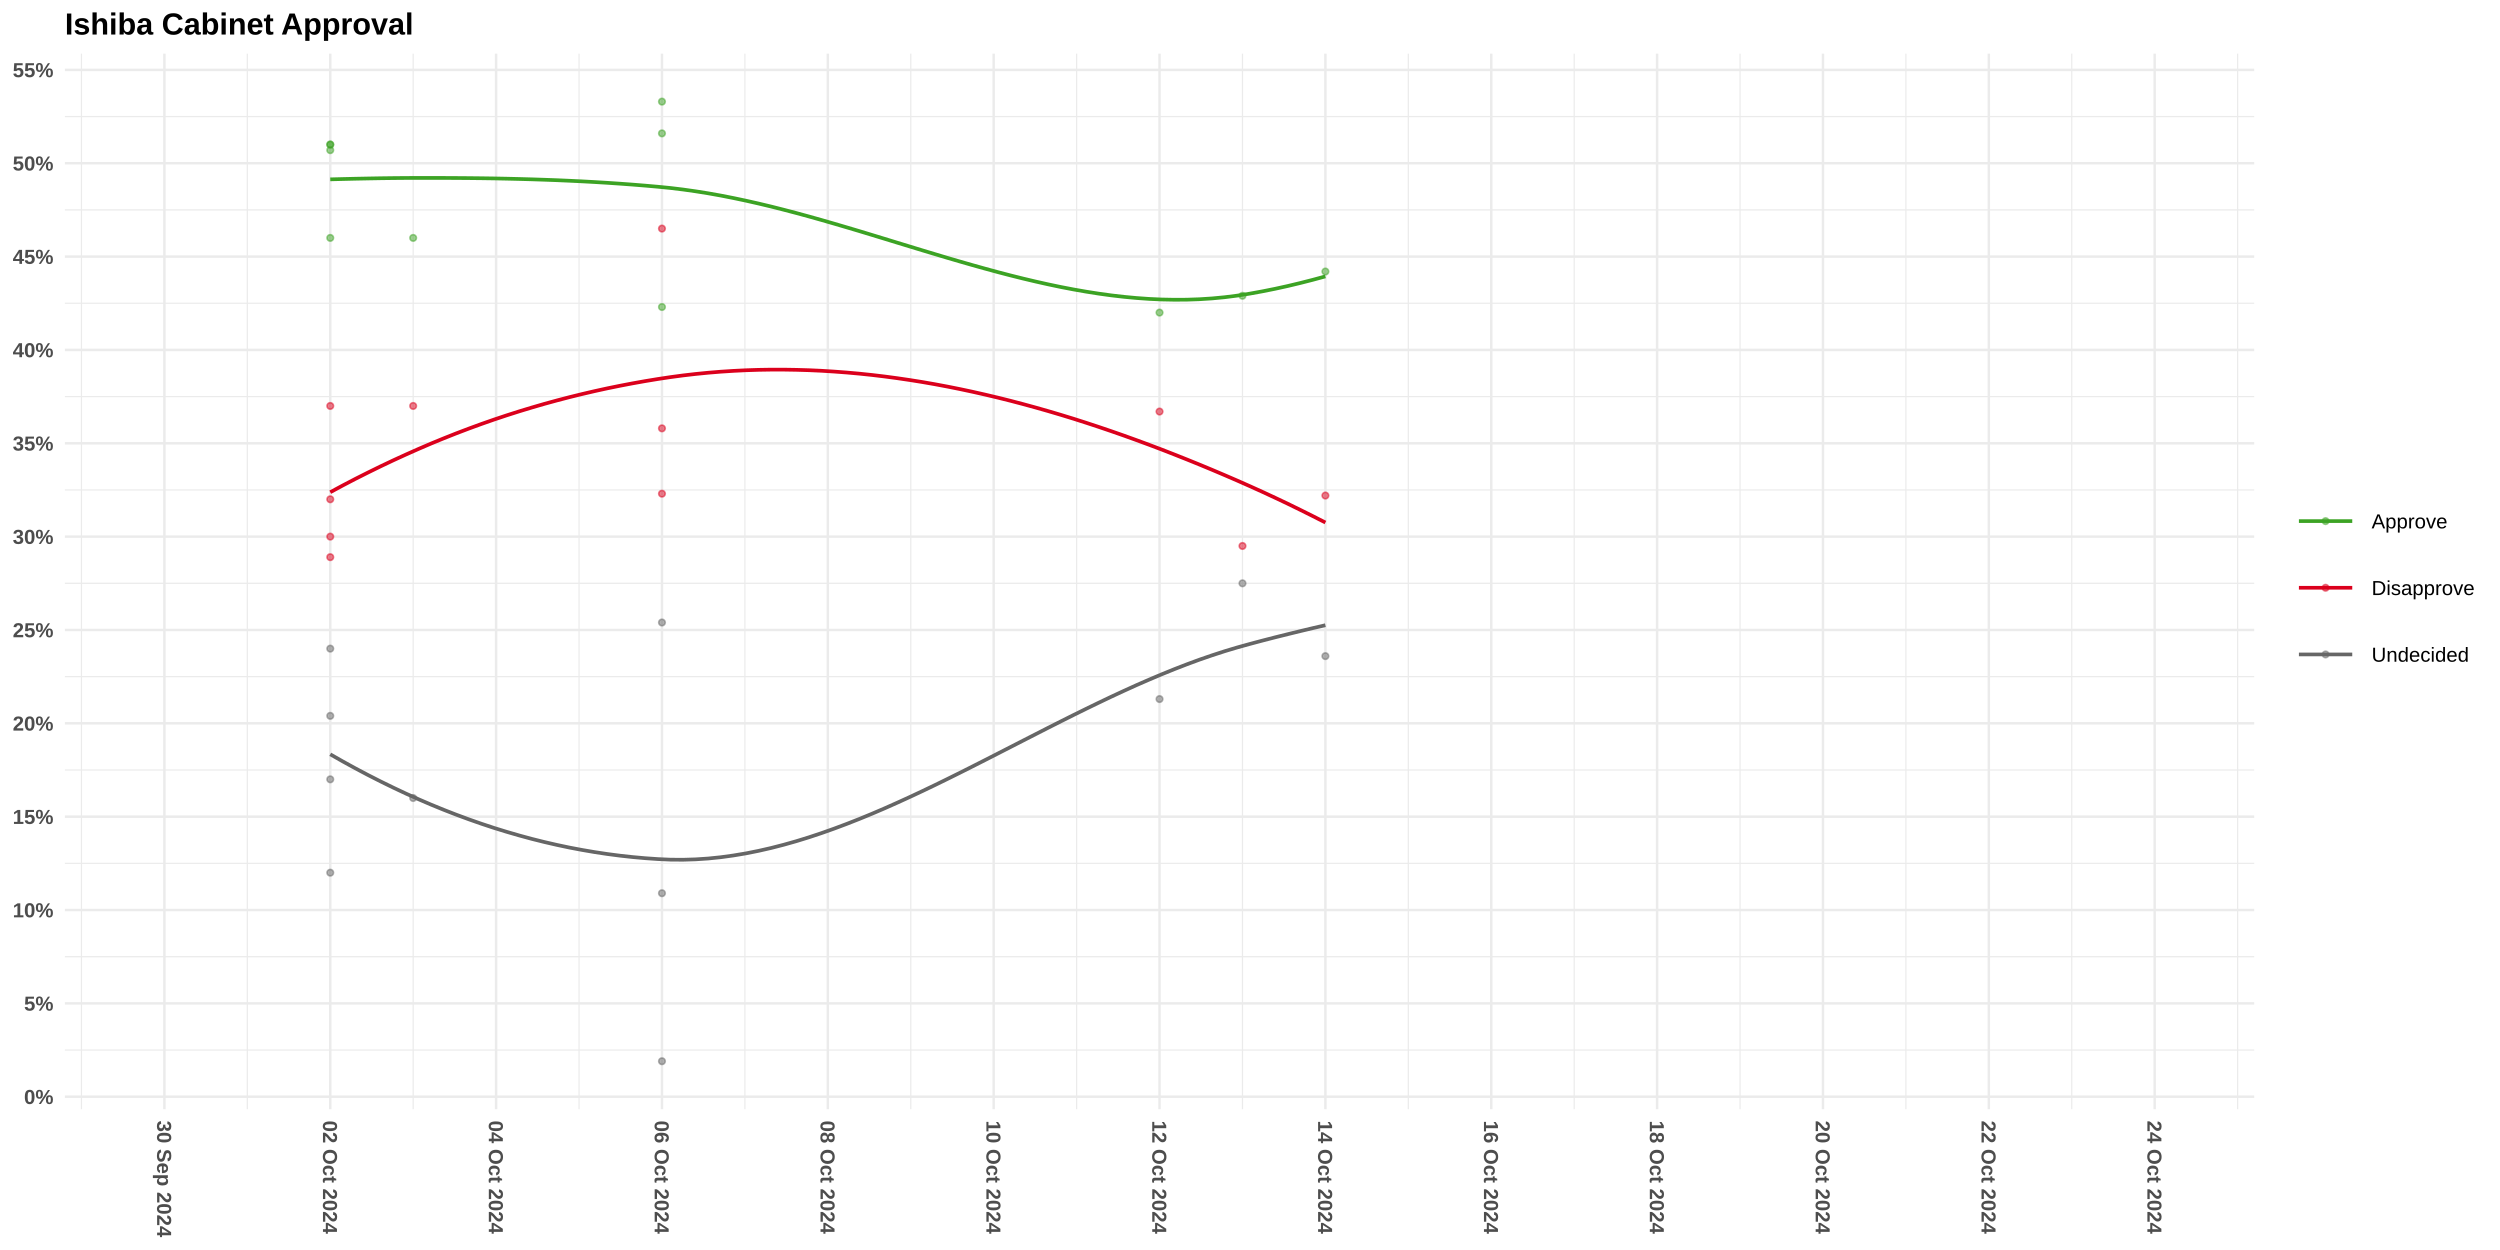
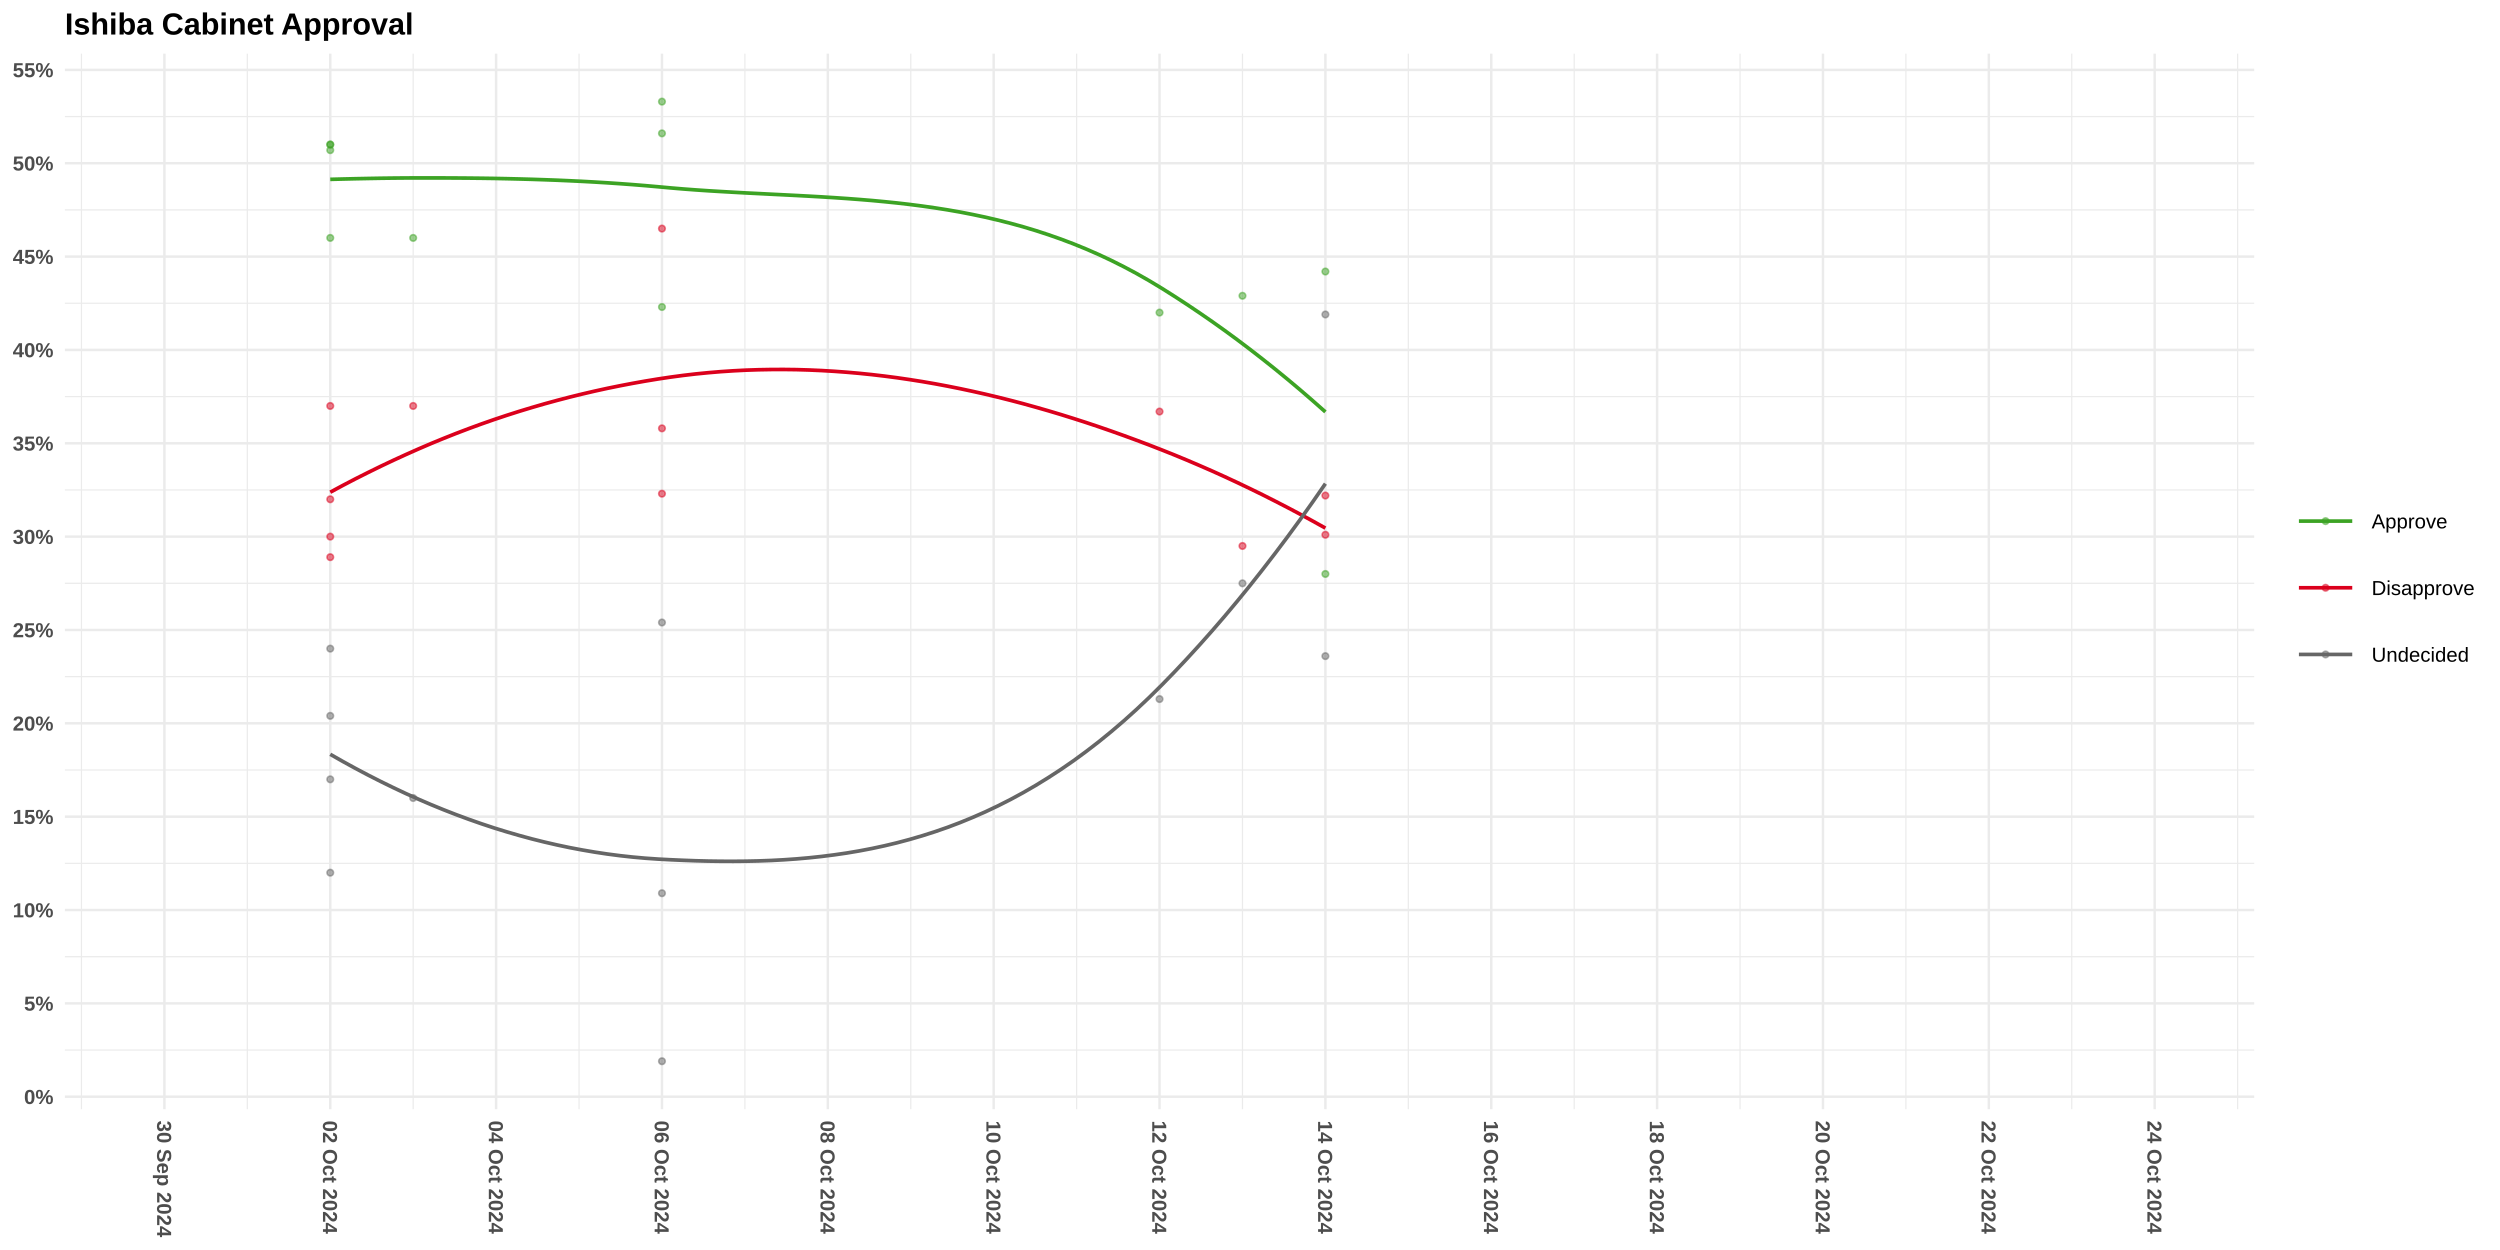
<svg xmlns="http://www.w3.org/2000/svg" class="svglite" width="1080.00pt" height="540.00pt" viewBox="0 0 1080.00 540.00">
  <defs>
    <style type="text/css">
    line, polyline, polygon, path, rect, circle {
      fill: none;
      stroke: #000000;
      stroke-linecap: round;
      stroke-linejoin: round;
      stroke-miterlimit: 10.00;
    }
    text {
      white-space: pre;
    }
  </style>
  </defs>
  <rect width="100%" height="100%" style="stroke: none; fill: #FFFFFF;" />
  <defs>
    <clipPath id="cpMC4wMHwxMDgwLjAwfDAuMDB8NTQwLjAw">
      <rect x="0.00" y="0.00" width="1080.00" height="540.00" />
    </clipPath>
  </defs>
  <g clip-path="url(#cpMC4wMHwxMDgwLjAwfDAuMDB8NTQwLjAw)">
    <rect x="0.00" y="0.00" width="1080.00" height="540.00" style="stroke-width: 1.07; stroke: #FFFFFF; fill: #FFFFFF;" />
  </g>
  <defs>
    <clipPath id="cpMjguMDN8OTczLjgxfDIzLjE4fDQ3OS4xOA==">
      <rect x="28.03" y="23.18" width="945.78" height="456.00" />
    </clipPath>
  </defs>
  <g clip-path="url(#cpMjguMDN8OTczLjgxfDIzLjE4fDQ3OS4xOA==)">
    <rect x="28.03" y="23.18" width="945.78" height="456.00" style="stroke-width: 1.07; stroke: #FFFFFF; fill: #FFFFFF;" />
    <polyline points="28.03,453.62 973.81,453.62 " style="stroke-width: 0.53; stroke: #EBEBEB; stroke-linecap: butt;" />
    <polyline points="28.03,413.29 973.81,413.29 " style="stroke-width: 0.53; stroke: #EBEBEB; stroke-linecap: butt;" />
    <polyline points="28.03,372.96 973.81,372.96 " style="stroke-width: 0.53; stroke: #EBEBEB; stroke-linecap: butt;" />
    <polyline points="28.03,332.64 973.81,332.64 " style="stroke-width: 0.53; stroke: #EBEBEB; stroke-linecap: butt;" />
    <polyline points="28.03,292.31 973.81,292.31 " style="stroke-width: 0.53; stroke: #EBEBEB; stroke-linecap: butt;" />
    <polyline points="28.03,251.99 973.81,251.99 " style="stroke-width: 0.53; stroke: #EBEBEB; stroke-linecap: butt;" />
    <polyline points="28.03,211.66 973.81,211.66 " style="stroke-width: 0.53; stroke: #EBEBEB; stroke-linecap: butt;" />
    <polyline points="28.03,171.33 973.81,171.33 " style="stroke-width: 0.53; stroke: #EBEBEB; stroke-linecap: butt;" />
    <polyline points="28.03,131.01 973.81,131.01 " style="stroke-width: 0.53; stroke: #EBEBEB; stroke-linecap: butt;" />
    <polyline points="28.03,90.68 973.81,90.68 " style="stroke-width: 0.53; stroke: #EBEBEB; stroke-linecap: butt;" />
    <polyline points="28.03,50.36 973.81,50.36 " style="stroke-width: 0.53; stroke: #EBEBEB; stroke-linecap: butt;" />
    <polyline points="35.19,479.18 35.19,23.18 " style="stroke-width: 0.53; stroke: #EBEBEB; stroke-linecap: butt;" />
    <polyline points="106.84,479.18 106.84,23.18 " style="stroke-width: 0.53; stroke: #EBEBEB; stroke-linecap: butt;" />
    <polyline points="178.49,479.18 178.49,23.18 " style="stroke-width: 0.53; stroke: #EBEBEB; stroke-linecap: butt;" />
    <polyline points="250.15,479.18 250.15,23.18 " style="stroke-width: 0.53; stroke: #EBEBEB; stroke-linecap: butt;" />
    <polyline points="321.80,479.18 321.80,23.18 " style="stroke-width: 0.53; stroke: #EBEBEB; stroke-linecap: butt;" />
    <polyline points="393.45,479.18 393.45,23.18 " style="stroke-width: 0.53; stroke: #EBEBEB; stroke-linecap: butt;" />
    <polyline points="465.10,479.18 465.10,23.18 " style="stroke-width: 0.53; stroke: #EBEBEB; stroke-linecap: butt;" />
    <polyline points="536.75,479.18 536.75,23.18 " style="stroke-width: 0.53; stroke: #EBEBEB; stroke-linecap: butt;" />
    <polyline points="608.40,479.18 608.40,23.18 " style="stroke-width: 0.53; stroke: #EBEBEB; stroke-linecap: butt;" />
    <polyline points="680.05,479.18 680.05,23.18 " style="stroke-width: 0.53; stroke: #EBEBEB; stroke-linecap: butt;" />
    <polyline points="751.70,479.18 751.70,23.18 " style="stroke-width: 0.53; stroke: #EBEBEB; stroke-linecap: butt;" />
    <polyline points="823.35,479.18 823.35,23.18 " style="stroke-width: 0.53; stroke: #EBEBEB; stroke-linecap: butt;" />
    <polyline points="895.00,479.18 895.00,23.18 " style="stroke-width: 0.53; stroke: #EBEBEB; stroke-linecap: butt;" />
    <polyline points="966.65,479.18 966.65,23.18 " style="stroke-width: 0.53; stroke: #EBEBEB; stroke-linecap: butt;" />
    <polyline points="28.03,473.78 973.81,473.78 " style="stroke-width: 1.07; stroke: #EBEBEB; stroke-linecap: butt;" />
    <polyline points="28.03,433.45 973.81,433.45 " style="stroke-width: 1.07; stroke: #EBEBEB; stroke-linecap: butt;" />
    <polyline points="28.03,393.13 973.81,393.13 " style="stroke-width: 1.07; stroke: #EBEBEB; stroke-linecap: butt;" />
    <polyline points="28.03,352.80 973.81,352.80 " style="stroke-width: 1.07; stroke: #EBEBEB; stroke-linecap: butt;" />
    <polyline points="28.03,312.47 973.81,312.47 " style="stroke-width: 1.07; stroke: #EBEBEB; stroke-linecap: butt;" />
    <polyline points="28.03,272.15 973.81,272.15 " style="stroke-width: 1.07; stroke: #EBEBEB; stroke-linecap: butt;" />
    <polyline points="28.03,231.82 973.81,231.82 " style="stroke-width: 1.07; stroke: #EBEBEB; stroke-linecap: butt;" />
    <polyline points="28.03,191.50 973.81,191.50 " style="stroke-width: 1.07; stroke: #EBEBEB; stroke-linecap: butt;" />
    <polyline points="28.03,151.17 973.81,151.17 " style="stroke-width: 1.07; stroke: #EBEBEB; stroke-linecap: butt;" />
    <polyline points="28.03,110.85 973.81,110.85 " style="stroke-width: 1.07; stroke: #EBEBEB; stroke-linecap: butt;" />
    <polyline points="28.03,70.52 973.81,70.52 " style="stroke-width: 1.07; stroke: #EBEBEB; stroke-linecap: butt;" />
    <polyline points="28.03,30.19 973.81,30.19 " style="stroke-width: 1.07; stroke: #EBEBEB; stroke-linecap: butt;" />
    <polyline points="71.02,479.18 71.02,23.18 " style="stroke-width: 1.07; stroke: #EBEBEB; stroke-linecap: butt;" />
    <polyline points="142.67,479.18 142.67,23.18 " style="stroke-width: 1.07; stroke: #EBEBEB; stroke-linecap: butt;" />
    <polyline points="214.32,479.18 214.32,23.18 " style="stroke-width: 1.07; stroke: #EBEBEB; stroke-linecap: butt;" />
    <polyline points="285.97,479.18 285.97,23.18 " style="stroke-width: 1.07; stroke: #EBEBEB; stroke-linecap: butt;" />
    <polyline points="357.62,479.18 357.62,23.18 " style="stroke-width: 1.07; stroke: #EBEBEB; stroke-linecap: butt;" />
    <polyline points="429.27,479.18 429.27,23.18 " style="stroke-width: 1.07; stroke: #EBEBEB; stroke-linecap: butt;" />
    <polyline points="500.92,479.18 500.92,23.18 " style="stroke-width: 1.07; stroke: #EBEBEB; stroke-linecap: butt;" />
    <polyline points="572.57,479.18 572.57,23.18 " style="stroke-width: 1.07; stroke: #EBEBEB; stroke-linecap: butt;" />
    <polyline points="644.22,479.18 644.22,23.18 " style="stroke-width: 1.07; stroke: #EBEBEB; stroke-linecap: butt;" />
    <polyline points="715.87,479.18 715.87,23.18 " style="stroke-width: 1.07; stroke: #EBEBEB; stroke-linecap: butt;" />
    <polyline points="787.52,479.18 787.52,23.18 " style="stroke-width: 1.07; stroke: #EBEBEB; stroke-linecap: butt;" />
    <polyline points="859.17,479.18 859.17,23.18 " style="stroke-width: 1.07; stroke: #EBEBEB; stroke-linecap: butt;" />
    <polyline points="930.82,479.18 930.82,23.18 " style="stroke-width: 1.07; stroke: #EBEBEB; stroke-linecap: butt;" />
    <circle cx="572.57" cy="117.30" r="1.42" style="stroke-width: 0.71; stroke: #3CA324; stroke-opacity: 0.50; fill: #3CA324; fill-opacity: 0.50;" />
    <circle cx="536.75" cy="127.78" r="1.42" style="stroke-width: 0.71; stroke: #3CA324; stroke-opacity: 0.50; fill: #3CA324; fill-opacity: 0.50;" />
+     <circle cx="572.57" cy="247.95" r="1.42" style="stroke-width: 0.71; stroke: #3CA324; stroke-opacity: 0.50; fill: #3CA324; fill-opacity: 0.50;" />
    <circle cx="500.92" cy="135.04" r="1.42" style="stroke-width: 0.71; stroke: #3CA324; stroke-opacity: 0.50; fill: #3CA324; fill-opacity: 0.50;" />
    <circle cx="285.97" cy="57.62" r="1.42" style="stroke-width: 0.71; stroke: #3CA324; stroke-opacity: 0.50; fill: #3CA324; fill-opacity: 0.50;" />
    <circle cx="285.97" cy="43.90" r="1.42" style="stroke-width: 0.71; stroke: #3CA324; stroke-opacity: 0.50; fill: #3CA324; fill-opacity: 0.50;" />
    <circle cx="285.97" cy="132.62" r="1.42" style="stroke-width: 0.71; stroke: #3CA324; stroke-opacity: 0.50; fill: #3CA324; fill-opacity: 0.50;" />
    <circle cx="178.49" cy="102.78" r="1.42" style="stroke-width: 0.71; stroke: #3CA324; stroke-opacity: 0.50; fill: #3CA324; fill-opacity: 0.50;" />
    <circle cx="142.67" cy="62.45" r="1.42" style="stroke-width: 0.71; stroke: #3CA324; stroke-opacity: 0.50; fill: #3CA324; fill-opacity: 0.50;" />
    <circle cx="142.67" cy="64.87" r="1.42" style="stroke-width: 0.71; stroke: #3CA324; stroke-opacity: 0.50; fill: #3CA324; fill-opacity: 0.50;" />
    <circle cx="142.67" cy="102.78" r="1.42" style="stroke-width: 0.71; stroke: #3CA324; stroke-opacity: 0.50; fill: #3CA324; fill-opacity: 0.50;" />
    <circle cx="142.67" cy="62.45" r="1.42" style="stroke-width: 0.71; stroke: #3CA324; stroke-opacity: 0.50; fill: #3CA324; fill-opacity: 0.50;" />
    <circle cx="572.57" cy="214.08" r="1.42" style="stroke-width: 0.71; stroke: #DB001C; stroke-opacity: 0.50; fill: #DB001C; fill-opacity: 0.50;" />
    <circle cx="536.75" cy="235.86" r="1.42" style="stroke-width: 0.71; stroke: #DB001C; stroke-opacity: 0.50; fill: #DB001C; fill-opacity: 0.50;" />
+     <circle cx="572.57" cy="231.02" r="1.42" style="stroke-width: 0.71; stroke: #DB001C; stroke-opacity: 0.50; fill: #DB001C; fill-opacity: 0.50;" />
    <circle cx="500.92" cy="177.79" r="1.42" style="stroke-width: 0.71; stroke: #DB001C; stroke-opacity: 0.50; fill: #DB001C; fill-opacity: 0.50;" />
    <circle cx="285.97" cy="98.75" r="1.42" style="stroke-width: 0.71; stroke: #DB001C; stroke-opacity: 0.50; fill: #DB001C; fill-opacity: 0.50;" />
    <circle cx="285.97" cy="185.05" r="1.42" style="stroke-width: 0.71; stroke: #DB001C; stroke-opacity: 0.50; fill: #DB001C; fill-opacity: 0.50;" />
    <circle cx="285.97" cy="213.27" r="1.42" style="stroke-width: 0.71; stroke: #DB001C; stroke-opacity: 0.50; fill: #DB001C; fill-opacity: 0.50;" />
    <circle cx="178.49" cy="175.37" r="1.42" style="stroke-width: 0.71; stroke: #DB001C; stroke-opacity: 0.50; fill: #DB001C; fill-opacity: 0.50;" />
    <circle cx="142.67" cy="175.37" r="1.42" style="stroke-width: 0.71; stroke: #DB001C; stroke-opacity: 0.50; fill: #DB001C; fill-opacity: 0.50;" />
    <circle cx="142.67" cy="240.69" r="1.42" style="stroke-width: 0.71; stroke: #DB001C; stroke-opacity: 0.50; fill: #DB001C; fill-opacity: 0.50;" />
    <circle cx="142.67" cy="231.82" r="1.42" style="stroke-width: 0.71; stroke: #DB001C; stroke-opacity: 0.50; fill: #DB001C; fill-opacity: 0.50;" />
    <circle cx="142.67" cy="215.69" r="1.42" style="stroke-width: 0.71; stroke: #DB001C; stroke-opacity: 0.50; fill: #DB001C; fill-opacity: 0.50;" />
    <circle cx="572.57" cy="283.44" r="1.42" style="stroke-width: 0.71; stroke: #666666; stroke-opacity: 0.50; fill: #666666; fill-opacity: 0.50;" />
    <circle cx="536.75" cy="251.99" r="1.42" style="stroke-width: 0.71; stroke: #666666; stroke-opacity: 0.50; fill: #666666; fill-opacity: 0.50;" />
+     <circle cx="572.57" cy="135.85" r="1.42" style="stroke-width: 0.71; stroke: #666666; stroke-opacity: 0.50; fill: #666666; fill-opacity: 0.50;" />
    <circle cx="500.92" cy="301.99" r="1.42" style="stroke-width: 0.71; stroke: #666666; stroke-opacity: 0.50; fill: #666666; fill-opacity: 0.50;" />
    <circle cx="285.97" cy="458.45" r="1.42" style="stroke-width: 0.71; stroke: #666666; stroke-opacity: 0.50; fill: #666666; fill-opacity: 0.50;" />
    <circle cx="285.97" cy="385.87" r="1.42" style="stroke-width: 0.71; stroke: #666666; stroke-opacity: 0.50; fill: #666666; fill-opacity: 0.50;" />
    <circle cx="285.97" cy="268.92" r="1.42" style="stroke-width: 0.71; stroke: #666666; stroke-opacity: 0.50; fill: #666666; fill-opacity: 0.50;" />
    <circle cx="178.49" cy="344.74" r="1.42" style="stroke-width: 0.71; stroke: #666666; stroke-opacity: 0.50; fill: #666666; fill-opacity: 0.50;" />
    <circle cx="142.67" cy="377.00" r="1.42" style="stroke-width: 0.71; stroke: #666666; stroke-opacity: 0.50; fill: #666666; fill-opacity: 0.50;" />
    <circle cx="142.67" cy="309.25" r="1.42" style="stroke-width: 0.71; stroke: #666666; stroke-opacity: 0.50; fill: #666666; fill-opacity: 0.50;" />
    <circle cx="142.67" cy="280.21" r="1.42" style="stroke-width: 0.71; stroke: #666666; stroke-opacity: 0.50; fill: #666666; fill-opacity: 0.50;" />
    <circle cx="142.67" cy="336.67" r="1.42" style="stroke-width: 0.71; stroke: #666666; stroke-opacity: 0.50; fill: #666666; fill-opacity: 0.50;" />
-     <polyline points="142.67,77.48 148.11,77.34 153.55,77.21 159.00,77.10 164.44,77.00 169.88,76.93 175.32,76.88 180.76,76.86 186.20,76.86 191.65,76.87 197.09,76.90 202.53,76.94 207.97,77.00 213.41,77.08 218.85,77.19 224.30,77.32 229.74,77.47 235.18,77.65 240.62,77.85 246.06,78.09 251.51,78.35 256.95,78.65 262.39,78.98 267.83,79.35 273.27,79.75 278.71,80.19 284.16,80.67 289.60,81.21 295.04,81.87 300.48,82.64 305.92,83.51 311.37,84.48 316.81,85.55 322.25,86.70 327.69,87.93 333.13,89.23 338.57,90.61 344.02,92.04 349.46,93.52 354.90,95.05 360.34,96.62 365.78,98.22 371.23,99.84 376.67,101.49 382.11,103.15 387.55,104.82 392.99,106.48 398.43,108.14 403.88,109.78 409.32,111.41 414.76,113.00 420.20,114.56 425.64,116.08 431.08,117.56 436.53,118.98 441.97,120.34 447.41,121.63 452.85,122.85 458.29,123.99 463.74,125.04 469.18,125.99 474.62,126.85 480.06,127.60 485.50,128.23 490.94,128.74 496.39,129.13 501.83,129.38 507.27,129.49 512.71,129.46 518.15,129.27 523.60,128.92 529.04,128.40 534.48,127.71 539.92,126.85 545.36,125.86 550.80,124.77 556.25,123.57 561.69,122.27 567.13,120.88 572.57,119.40 " style="stroke-width: 1.60; stroke: #3CA324; stroke-linecap: butt;" />
-     <polyline points="142.67,212.63 148.11,209.70 153.55,206.86 159.00,204.12 164.44,201.45 169.88,198.87 175.32,196.38 180.76,193.96 186.20,191.62 191.65,189.38 197.09,187.22 202.53,185.15 207.97,183.16 213.41,181.26 218.85,179.44 224.30,177.70 229.74,176.05 235.18,174.47 240.62,172.98 246.06,171.56 251.51,170.22 256.95,168.95 262.39,167.76 267.83,166.65 273.27,165.61 278.71,164.64 284.16,163.74 289.60,162.92 295.04,162.19 300.48,161.56 305.92,161.02 311.37,160.57 316.81,160.22 322.25,159.95 327.69,159.77 333.13,159.68 338.57,159.68 344.02,159.77 349.46,159.93 354.90,160.18 360.34,160.52 365.78,160.93 371.23,161.42 376.67,161.99 382.11,162.64 387.55,163.37 392.99,164.17 398.43,165.04 403.88,165.99 409.32,167.01 414.76,168.10 420.20,169.26 425.64,170.49 431.08,171.78 436.53,173.14 441.97,174.57 447.41,176.06 452.85,177.61 458.29,179.22 463.74,180.89 469.18,182.63 474.62,184.42 480.06,186.27 485.50,188.17 490.94,190.13 496.39,192.14 501.83,194.20 507.27,196.32 512.71,198.48 518.15,200.69 523.60,202.95 529.04,205.26 534.48,207.61 539.92,210.02 545.36,212.48 550.80,215.01 556.25,217.59 561.69,220.25 567.13,222.96 572.57,225.73 " style="stroke-width: 1.60; stroke: #DB001C; stroke-linecap: butt;" />
-     <polyline points="142.67,325.86 148.11,328.95 153.55,331.94 159.00,334.82 164.44,337.59 169.88,340.25 175.32,342.81 180.76,345.25 186.20,347.59 191.65,349.82 197.09,351.94 202.53,353.95 207.97,355.86 213.41,357.66 218.85,359.34 224.30,360.92 229.74,362.40 235.18,363.76 240.62,365.01 246.06,366.16 251.51,367.19 256.95,368.12 262.39,368.94 267.83,369.65 273.27,370.25 278.71,370.74 284.16,371.12 289.60,371.37 295.04,371.41 300.48,371.24 305.92,370.88 311.37,370.32 316.81,369.57 322.25,368.66 327.69,367.57 333.13,366.33 338.57,364.93 344.02,363.39 349.46,361.71 354.90,359.90 360.34,357.97 365.78,355.93 371.23,353.79 376.67,351.55 382.11,349.22 387.55,346.80 392.99,344.32 398.43,341.77 403.88,339.16 409.32,336.50 414.76,333.80 420.20,331.06 425.64,328.30 431.08,325.52 436.53,322.73 441.97,319.94 447.41,317.16 452.85,314.38 458.29,311.63 463.74,308.90 469.18,306.22 474.62,303.58 480.06,300.98 485.50,298.46 490.94,295.99 496.39,293.61 501.83,291.31 507.27,289.10 512.71,286.99 518.15,284.98 523.60,283.10 529.04,281.33 534.48,279.70 539.92,278.19 545.36,276.74 550.80,275.34 556.25,273.98 561.69,272.65 567.13,271.35 572.57,270.09 " style="stroke-width: 1.60; stroke: #666666; stroke-linecap: butt;" />
+     <polyline points="142.67,77.48 148.11,77.34 153.55,77.21 159.00,77.10 164.44,77.00 169.88,76.93 175.32,76.88 180.76,76.86 186.20,76.86 191.65,76.87 197.09,76.90 202.53,76.94 207.97,77.00 213.41,77.08 218.85,77.19 224.30,77.32 229.74,77.47 235.18,77.65 240.62,77.85 246.06,78.09 251.51,78.35 256.95,78.65 262.39,78.98 267.83,79.35 273.27,79.75 278.71,80.19 284.16,80.67 289.60,81.17 295.04,81.63 300.48,82.04 305.92,82.41 311.37,82.74 316.81,83.05 322.25,83.35 327.69,83.62 333.13,83.90 338.57,84.17 344.02,84.45 349.46,84.74 354.90,85.05 360.34,85.39 365.78,85.76 371.23,86.17 376.67,86.62 382.11,87.13 387.55,87.69 392.99,88.32 398.43,89.02 403.88,89.80 409.32,90.66 414.76,91.61 420.20,92.67 425.64,93.82 431.08,95.09 436.53,96.47 441.97,97.97 447.41,99.61 452.85,101.38 458.29,103.29 463.74,105.35 469.18,107.57 474.62,109.95 480.06,112.50 485.50,115.23 490.94,118.13 496.39,121.23 501.83,124.51 507.27,127.94 512.71,131.48 518.15,135.13 523.60,138.89 529.04,142.76 534.48,146.75 539.92,150.86 545.36,155.08 550.80,159.41 556.25,163.87 561.69,168.44 567.13,173.14 572.57,177.95 " style="stroke-width: 1.60; stroke: #3CA324; stroke-linecap: butt;" />
+     <polyline points="142.67,212.63 148.11,209.70 153.55,206.86 159.00,204.12 164.44,201.45 169.88,198.87 175.32,196.38 180.76,193.96 186.20,191.62 191.65,189.38 197.09,187.22 202.53,185.15 207.97,183.16 213.41,181.26 218.85,179.44 224.30,177.70 229.74,176.05 235.18,174.47 240.62,172.98 246.06,171.56 251.51,170.22 256.95,168.95 262.39,167.76 267.83,166.65 273.27,165.61 278.71,164.64 284.16,163.74 289.60,162.92 295.04,162.19 300.48,161.55 305.92,161.01 311.37,160.55 316.81,160.19 322.25,159.91 327.69,159.73 333.13,159.63 338.57,159.61 344.02,159.68 349.46,159.84 354.90,160.08 360.34,160.40 365.78,160.80 371.23,161.28 376.67,161.84 382.11,162.48 387.55,163.19 392.99,163.99 398.43,164.85 403.88,165.79 409.32,166.81 414.76,167.90 420.20,169.06 425.64,170.28 431.08,171.58 436.53,172.95 441.97,174.38 447.41,175.89 452.85,177.45 458.29,179.08 463.74,180.78 469.18,182.53 474.62,184.35 480.06,186.23 485.50,188.17 490.94,190.17 496.39,192.22 501.83,194.34 507.27,196.51 512.71,198.76 518.15,201.08 523.60,203.46 529.04,205.92 534.48,208.45 539.92,211.05 545.36,213.71 550.80,216.46 556.25,219.27 561.69,222.15 567.13,225.11 572.57,228.14 " style="stroke-width: 1.60; stroke: #DB001C; stroke-linecap: butt;" />
+     <polyline points="142.67,325.86 148.11,328.95 153.55,331.94 159.00,334.82 164.44,337.59 169.88,340.25 175.32,342.81 180.76,345.25 186.20,347.59 191.65,349.82 197.09,351.94 202.53,353.95 207.97,355.86 213.41,357.66 218.85,359.34 224.30,360.92 229.74,362.40 235.18,363.76 240.62,365.01 246.06,366.16 251.51,367.19 256.95,368.12 262.39,368.94 267.83,369.65 273.27,370.25 278.71,370.74 284.16,371.12 289.60,371.41 295.04,371.65 300.48,371.85 305.92,371.99 311.37,372.07 316.81,372.09 322.25,372.04 327.69,371.92 333.13,371.72 338.57,371.43 344.02,371.05 349.46,370.57 354.90,369.99 360.34,369.30 365.78,368.51 371.23,367.59 376.67,366.55 382.11,365.38 387.55,364.08 392.99,362.63 398.43,361.04 403.88,359.30 409.32,357.41 414.76,355.35 420.20,353.12 425.64,350.73 431.08,348.15 436.53,345.39 441.97,342.44 447.41,339.30 452.85,335.95 458.29,332.41 463.74,328.65 469.18,324.67 474.62,320.48 480.06,316.05 485.50,311.40 490.94,306.50 496.39,301.36 501.83,295.98 507.27,290.39 512.71,284.62 518.15,278.67 523.60,272.54 529.04,266.23 534.48,259.73 539.92,253.05 545.36,246.17 550.80,239.11 556.25,231.86 561.69,224.42 567.13,216.78 572.57,208.94 " style="stroke-width: 1.60; stroke: #666666; stroke-linecap: butt;" />
  </g>
  <g clip-path="url(#cpMC4wMHwxMDgwLjAwfDAuMDB8NTQwLjAw)">
    <text x="23.10" y="476.93" text-anchor="end" style="font-size: 8.80px; font-weight: bold;fill: #4D4D4D; font-family: &quot;Arial&quot;;" textLength="12.72px" lengthAdjust="spacingAndGlyphs">0%</text>
    <text x="23.10" y="436.60" text-anchor="end" style="font-size: 8.80px; font-weight: bold;fill: #4D4D4D; font-family: &quot;Arial&quot;;" textLength="12.72px" lengthAdjust="spacingAndGlyphs">5%</text>
    <text x="23.10" y="396.28" text-anchor="end" style="font-size: 8.80px; font-weight: bold;fill: #4D4D4D; font-family: &quot;Arial&quot;;" textLength="17.62px" lengthAdjust="spacingAndGlyphs">10%</text>
    <text x="23.10" y="355.95" text-anchor="end" style="font-size: 8.80px; font-weight: bold;fill: #4D4D4D; font-family: &quot;Arial&quot;;" textLength="17.62px" lengthAdjust="spacingAndGlyphs">15%</text>
    <text x="23.10" y="315.62" text-anchor="end" style="font-size: 8.80px; font-weight: bold;fill: #4D4D4D; font-family: &quot;Arial&quot;;" textLength="17.62px" lengthAdjust="spacingAndGlyphs">20%</text>
    <text x="23.10" y="275.30" text-anchor="end" style="font-size: 8.80px; font-weight: bold;fill: #4D4D4D; font-family: &quot;Arial&quot;;" textLength="17.62px" lengthAdjust="spacingAndGlyphs">25%</text>
    <text x="23.10" y="234.97" text-anchor="end" style="font-size: 8.80px; font-weight: bold;fill: #4D4D4D; font-family: &quot;Arial&quot;;" textLength="17.62px" lengthAdjust="spacingAndGlyphs">30%</text>
    <text x="23.10" y="194.65" text-anchor="end" style="font-size: 8.80px; font-weight: bold;fill: #4D4D4D; font-family: &quot;Arial&quot;;" textLength="17.62px" lengthAdjust="spacingAndGlyphs">35%</text>
    <text x="23.10" y="154.32" text-anchor="end" style="font-size: 8.80px; font-weight: bold;fill: #4D4D4D; font-family: &quot;Arial&quot;;" textLength="17.62px" lengthAdjust="spacingAndGlyphs">40%</text>
    <text x="23.10" y="114.00" text-anchor="end" style="font-size: 8.80px; font-weight: bold;fill: #4D4D4D; font-family: &quot;Arial&quot;;" textLength="17.62px" lengthAdjust="spacingAndGlyphs">45%</text>
    <text x="23.10" y="73.67" text-anchor="end" style="font-size: 8.80px; font-weight: bold;fill: #4D4D4D; font-family: &quot;Arial&quot;;" textLength="17.62px" lengthAdjust="spacingAndGlyphs">50%</text>
    <text x="23.10" y="33.34" text-anchor="end" style="font-size: 8.80px; font-weight: bold;fill: #4D4D4D; font-family: &quot;Arial&quot;;" textLength="17.62px" lengthAdjust="spacingAndGlyphs">55%</text>
    <text transform="translate(67.87,484.11) rotate(90)" style="font-size: 8.80px; font-weight: bold;fill: #4D4D4D; font-family: &quot;Arial&quot;;" textLength="50.41px" lengthAdjust="spacingAndGlyphs">30 Sep 2024</text>
    <text transform="translate(139.52,484.11) rotate(90)" style="font-size: 8.80px; font-weight: bold;fill: #4D4D4D; font-family: &quot;Arial&quot;;" textLength="48.95px" lengthAdjust="spacingAndGlyphs">02 Oct 2024</text>
    <text transform="translate(211.17,484.11) rotate(90)" style="font-size: 8.80px; font-weight: bold;fill: #4D4D4D; font-family: &quot;Arial&quot;;" textLength="48.95px" lengthAdjust="spacingAndGlyphs">04 Oct 2024</text>
    <text transform="translate(282.82,484.11) rotate(90)" style="font-size: 8.80px; font-weight: bold;fill: #4D4D4D; font-family: &quot;Arial&quot;;" textLength="48.95px" lengthAdjust="spacingAndGlyphs">06 Oct 2024</text>
    <text transform="translate(354.47,484.11) rotate(90)" style="font-size: 8.80px; font-weight: bold;fill: #4D4D4D; font-family: &quot;Arial&quot;;" textLength="48.95px" lengthAdjust="spacingAndGlyphs">08 Oct 2024</text>
    <text transform="translate(426.12,484.11) rotate(90)" style="font-size: 8.80px; font-weight: bold;fill: #4D4D4D; font-family: &quot;Arial&quot;;" textLength="48.95px" lengthAdjust="spacingAndGlyphs">10 Oct 2024</text>
    <text transform="translate(497.77,484.11) rotate(90)" style="font-size: 8.80px; font-weight: bold;fill: #4D4D4D; font-family: &quot;Arial&quot;;" textLength="48.95px" lengthAdjust="spacingAndGlyphs">12 Oct 2024</text>
    <text transform="translate(569.42,484.11) rotate(90)" style="font-size: 8.80px; font-weight: bold;fill: #4D4D4D; font-family: &quot;Arial&quot;;" textLength="48.95px" lengthAdjust="spacingAndGlyphs">14 Oct 2024</text>
    <text transform="translate(641.07,484.11) rotate(90)" style="font-size: 8.80px; font-weight: bold;fill: #4D4D4D; font-family: &quot;Arial&quot;;" textLength="48.95px" lengthAdjust="spacingAndGlyphs">16 Oct 2024</text>
    <text transform="translate(712.72,484.11) rotate(90)" style="font-size: 8.80px; font-weight: bold;fill: #4D4D4D; font-family: &quot;Arial&quot;;" textLength="48.95px" lengthAdjust="spacingAndGlyphs">18 Oct 2024</text>
    <text transform="translate(784.37,484.11) rotate(90)" style="font-size: 8.80px; font-weight: bold;fill: #4D4D4D; font-family: &quot;Arial&quot;;" textLength="48.95px" lengthAdjust="spacingAndGlyphs">20 Oct 2024</text>
    <text transform="translate(856.02,484.11) rotate(90)" style="font-size: 8.80px; font-weight: bold;fill: #4D4D4D; font-family: &quot;Arial&quot;;" textLength="48.95px" lengthAdjust="spacingAndGlyphs">22 Oct 2024</text>
    <text transform="translate(927.67,484.11) rotate(90)" style="font-size: 8.80px; font-weight: bold;fill: #4D4D4D; font-family: &quot;Arial&quot;;" textLength="48.95px" lengthAdjust="spacingAndGlyphs">24 Oct 2024</text>
    <circle cx="1004.65" cy="225.12" r="1.42" style="stroke-width: 0.71; stroke: #3CA324; stroke-opacity: 0.50; fill: #3CA324; fill-opacity: 0.50;" />
    <line x1="993.13" y1="225.12" x2="1016.17" y2="225.12" style="stroke-width: 1.60; stroke: #3CA324; stroke-linecap: butt;" />
    <circle cx="1004.65" cy="253.92" r="1.42" style="stroke-width: 0.71; stroke: #DB001C; stroke-opacity: 0.50; fill: #DB001C; fill-opacity: 0.50;" />
    <line x1="993.13" y1="253.92" x2="1016.17" y2="253.92" style="stroke-width: 1.60; stroke: #DB001C; stroke-linecap: butt;" />
    <circle cx="1004.65" cy="282.72" r="1.42" style="stroke-width: 0.71; stroke: #666666; stroke-opacity: 0.50; fill: #666666; fill-opacity: 0.50;" />
    <line x1="993.13" y1="282.72" x2="1016.17" y2="282.72" style="stroke-width: 1.60; stroke: #666666; stroke-linecap: butt;" />
    <text x="1024.53" y="228.27" style="font-size: 8.80px; font-family: &quot;Arial&quot;;" textLength="32.78px" lengthAdjust="spacingAndGlyphs">Approve</text>
    <text x="1024.53" y="257.07" style="font-size: 8.80px; font-family: &quot;Arial&quot;;" textLength="44.51px" lengthAdjust="spacingAndGlyphs">Disapprove</text>
    <text x="1024.53" y="285.87" style="font-size: 8.80px; font-family: &quot;Arial&quot;;" textLength="42.08px" lengthAdjust="spacingAndGlyphs">Undecided</text>
    <text x="28.03" y="14.93" style="font-size: 13.20px; font-weight: bold; font-family: &quot;Arial&quot;;" textLength="150.49px" lengthAdjust="spacingAndGlyphs">Ishiba Cabinet Approval</text>
  </g>
</svg>
